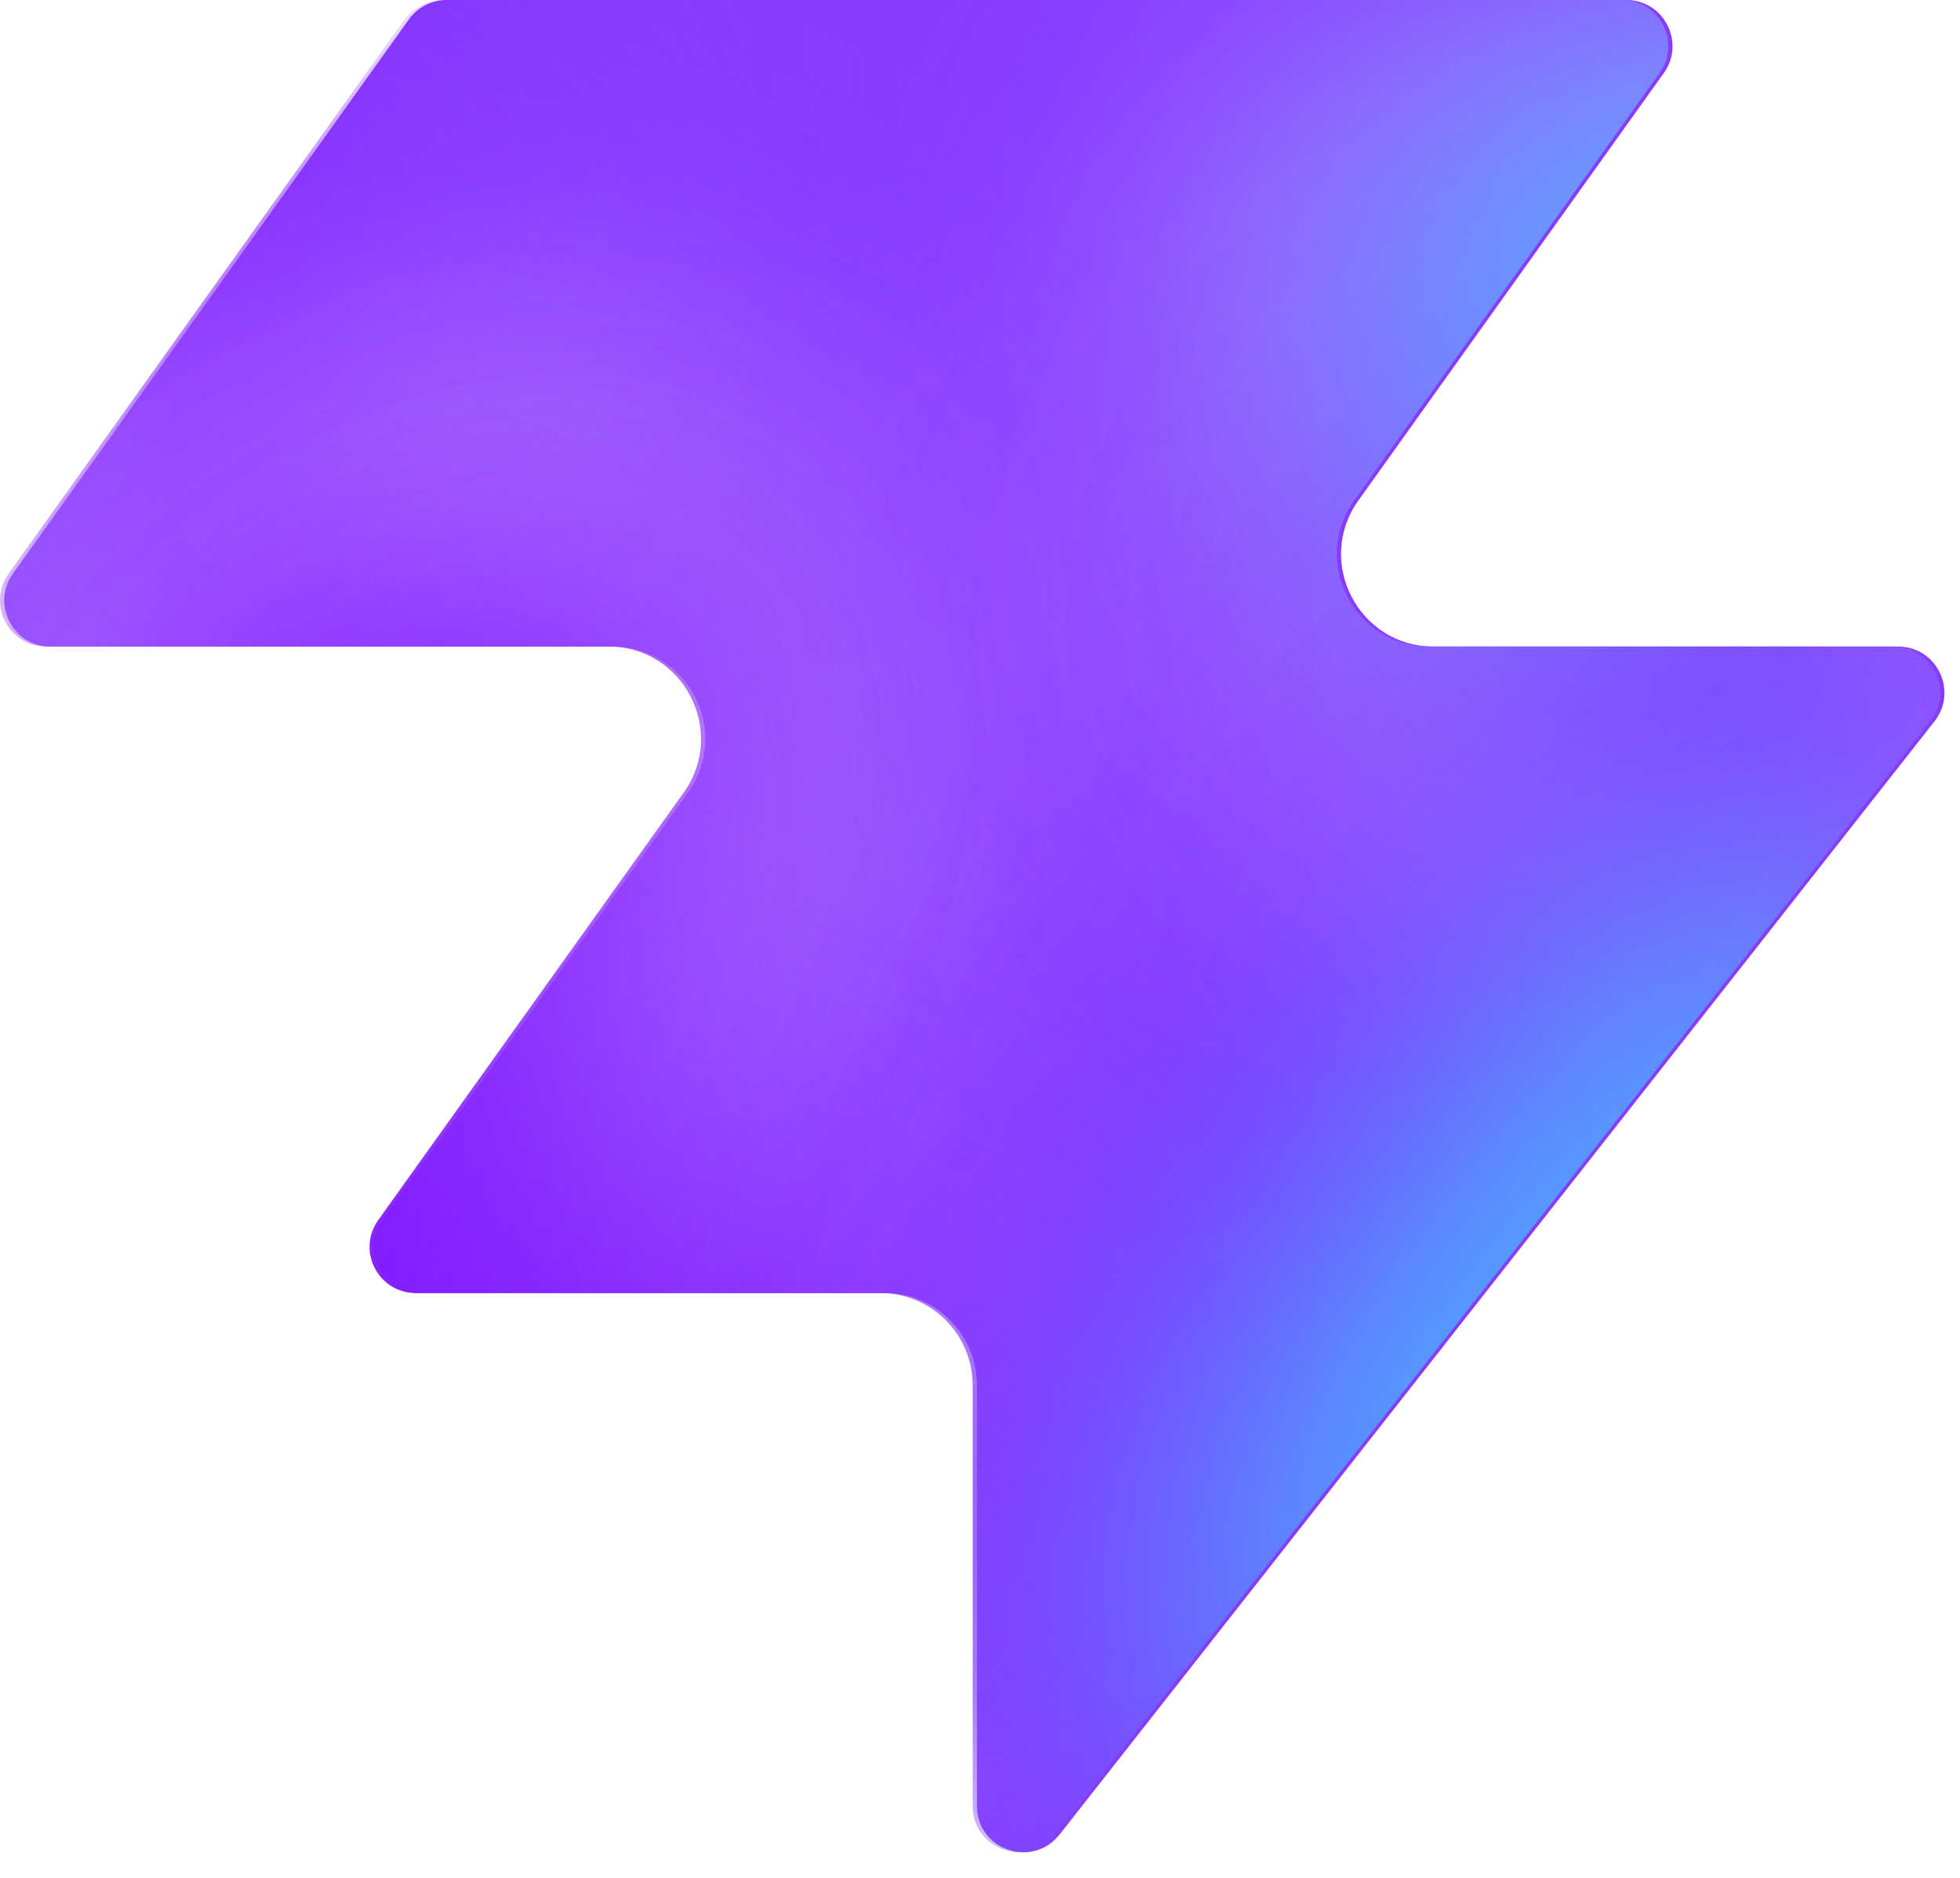
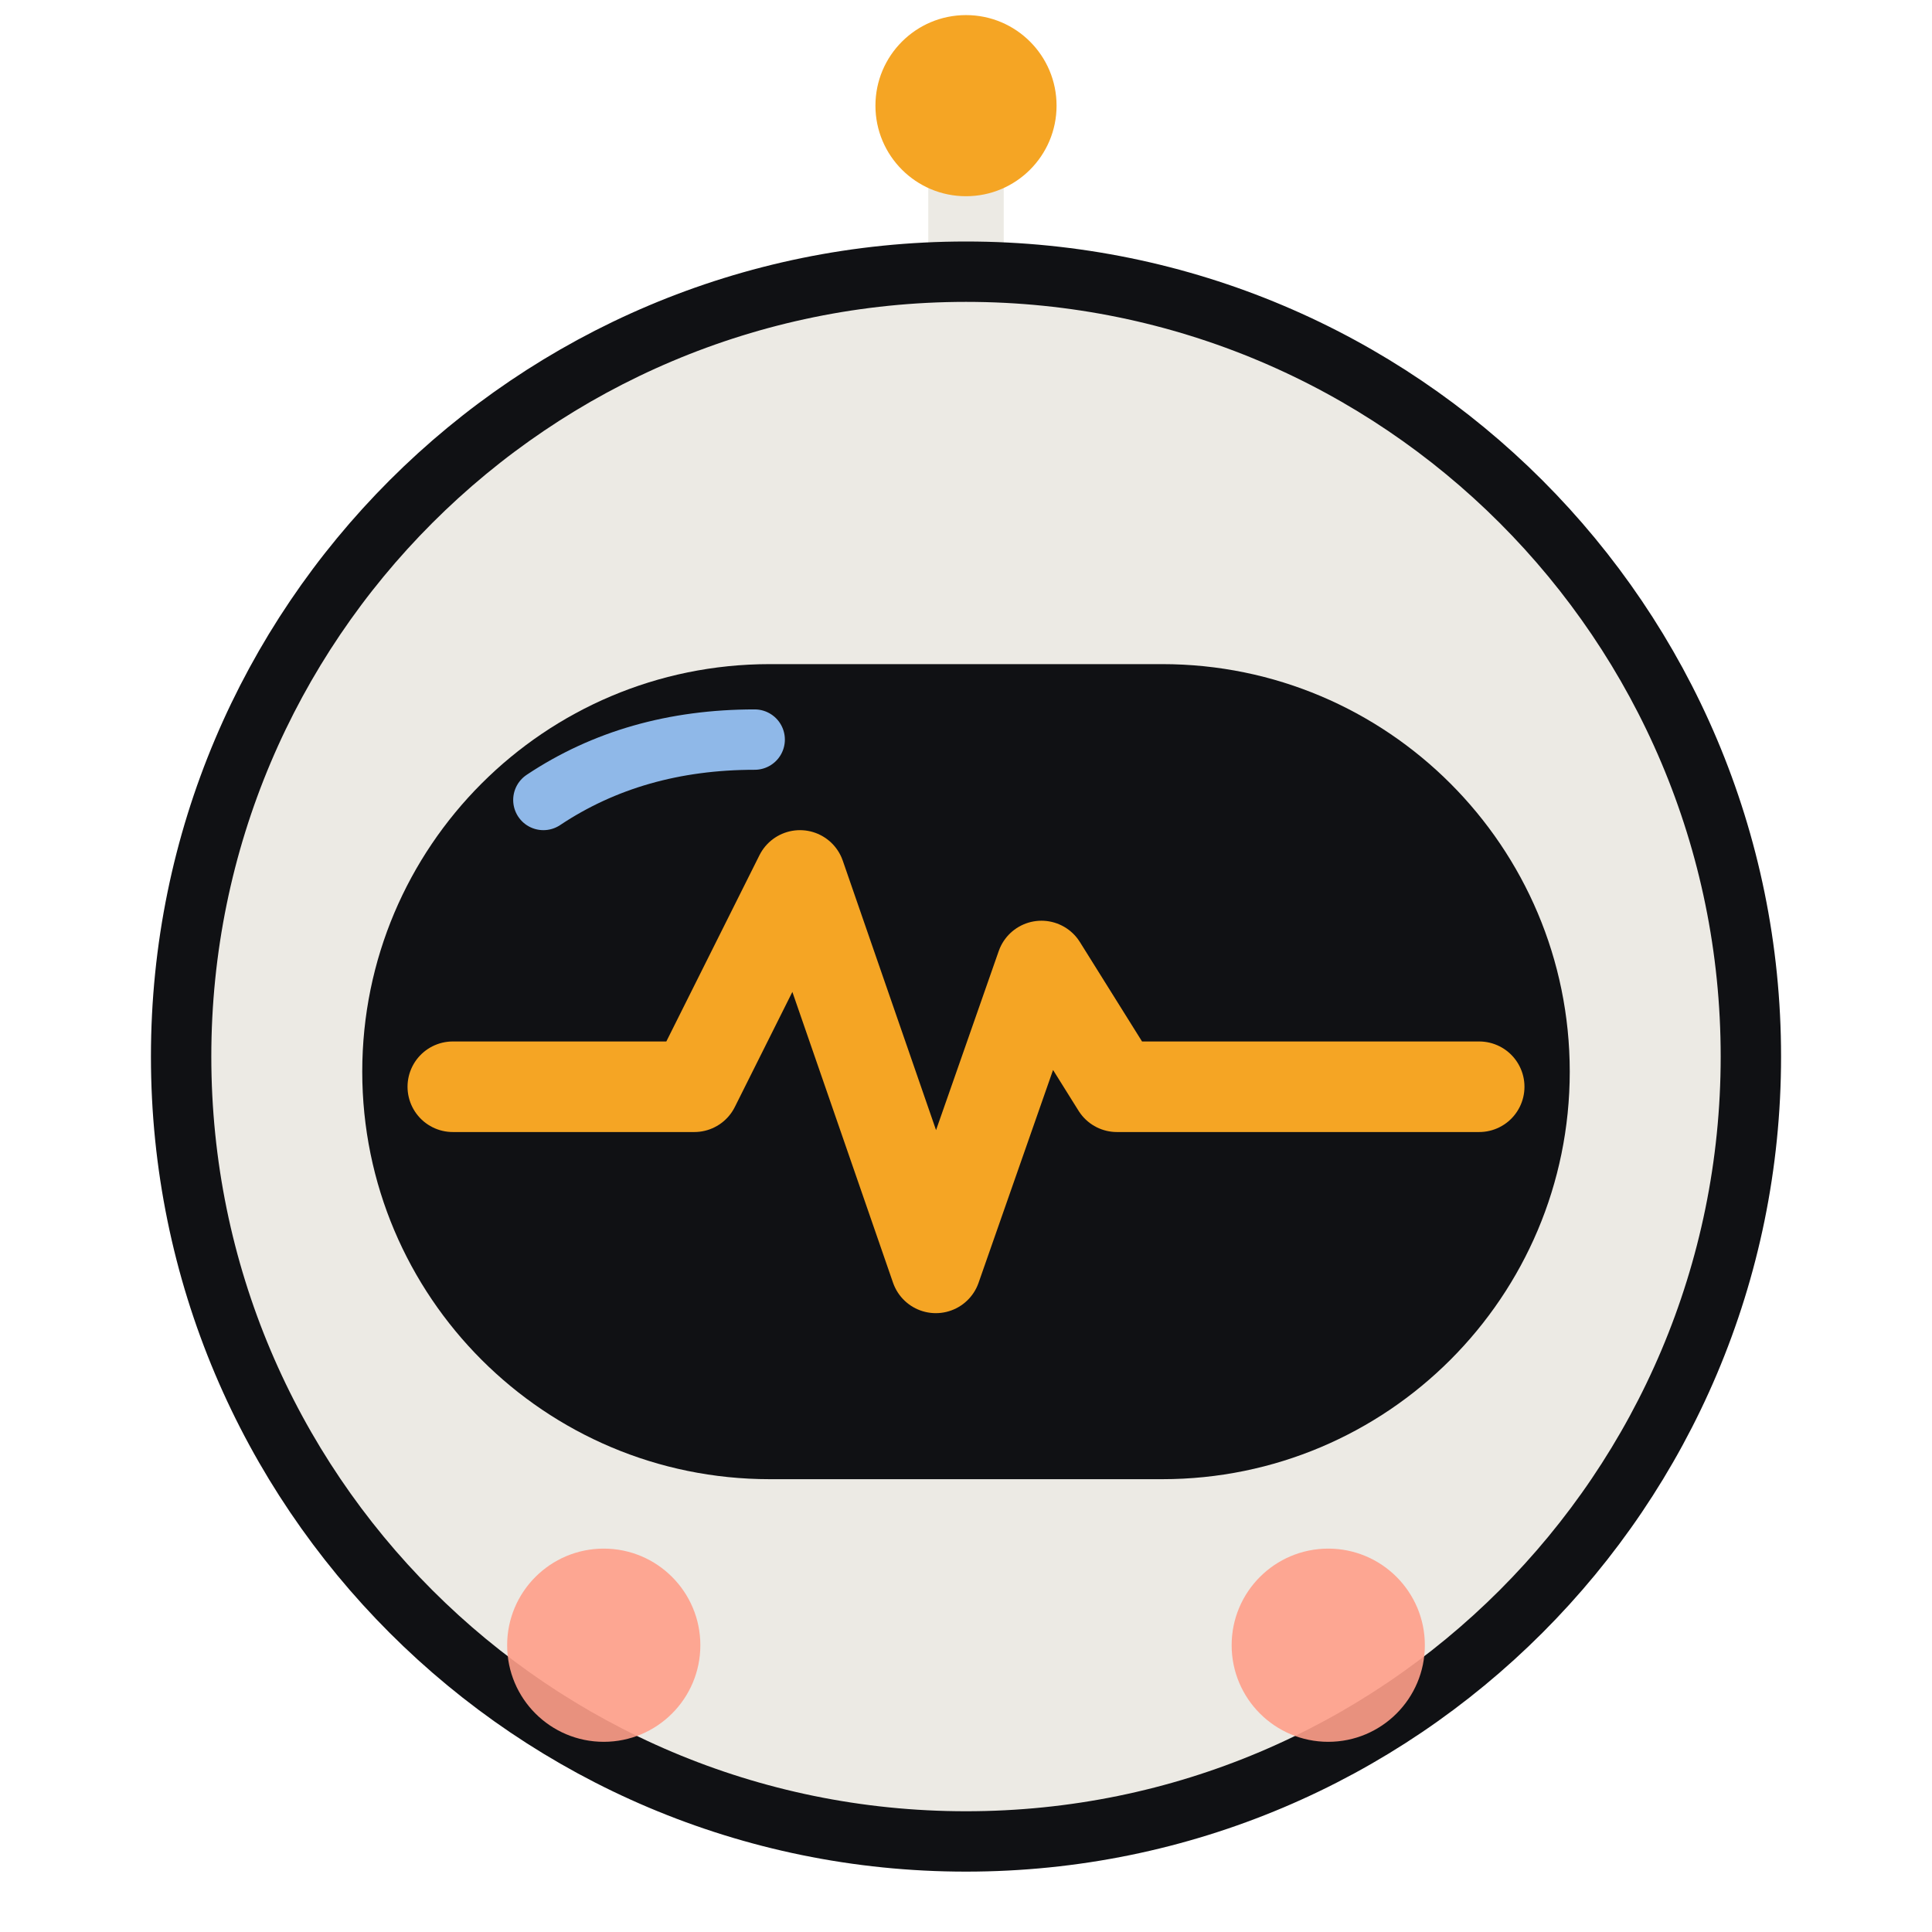
- <svg xmlns="http://www.w3.org/2000/svg" width="48" height="46" fill="none" viewBox="0 0 48 46">
-   <path fill="#863bff" d="M25.946 44.938c-.664.845-2.021.375-2.021-.698V33.937a2.26 2.26 0 0 0-2.262-2.262H10.287c-.92 0-1.456-1.04-.92-1.788l7.48-10.471c1.07-1.497 0-3.578-1.842-3.578H1.237c-.92 0-1.456-1.04-.92-1.788L10.013.474c.214-.297.556-.474.92-.474h28.894c.92 0 1.456 1.04.92 1.788l-7.48 10.471c-1.07 1.498 0 3.579 1.842 3.579h11.377c.943 0 1.473 1.088.89 1.83L25.947 44.94z" style="fill:#863bff;fill:color(display-p3 .525 .23 1);fill-opacity:1" />
-   <mask id="a" width="48" height="46" x="0" y="0" maskUnits="userSpaceOnUse" style="mask-type:alpha">
-     <path fill="#000" d="M25.842 44.938c-.664.844-2.021.375-2.021-.698V33.937a2.26 2.26 0 0 0-2.262-2.262H10.183c-.92 0-1.456-1.04-.92-1.788l7.48-10.471c1.07-1.498 0-3.579-1.842-3.579H1.133c-.92 0-1.456-1.04-.92-1.787L9.91.473c.214-.297.556-.474.92-.474h28.894c.92 0 1.456 1.04.92 1.788l-7.48 10.471c-1.07 1.498 0 3.578 1.842 3.578h11.377c.943 0 1.473 1.088.89 1.832L25.843 44.94z" style="fill:#000;fill-opacity:1" />
-   </mask>
-   <g mask="url(#a)">
-     <g filter="url(#b)">
-       <ellipse cx="5.508" cy="14.704" fill="#ede6ff" rx="5.508" ry="14.704" style="fill:#ede6ff;fill:color(display-p3 .927 .903 1);fill-opacity:1" transform="matrix(.00324 1 1 -.00324 -4.47 31.516)" />
-     </g>
-     <g filter="url(#c)">
-       <ellipse cx="10.399" cy="29.851" fill="#ede6ff" rx="10.399" ry="29.851" style="fill:#ede6ff;fill:color(display-p3 .927 .903 1);fill-opacity:1" transform="matrix(.00324 1 1 -.00324 -39.328 7.883)" />
-     </g>
-     <g filter="url(#d)">
-       <ellipse cx="5.508" cy="30.487" fill="#7e14ff" rx="5.508" ry="30.487" style="fill:#7e14ff;fill:color(display-p3 .492 .077 1);fill-opacity:1" transform="rotate(89.814 -25.913 -14.639)scale(1 -1)" />
-     </g>
-     <g filter="url(#e)">
-       <ellipse cx="5.508" cy="30.599" fill="#7e14ff" rx="5.508" ry="30.599" style="fill:#7e14ff;fill:color(display-p3 .492 .077 1);fill-opacity:1" transform="rotate(89.814 -32.644 -3.334)scale(1 -1)" />
-     </g>
-     <g filter="url(#f)">
-       <ellipse cx="5.508" cy="30.599" fill="#7e14ff" rx="5.508" ry="30.599" style="fill:#7e14ff;fill:color(display-p3 .492 .077 1);fill-opacity:1" transform="matrix(.00324 1 1 -.00324 -34.34 30.47)" />
-     </g>
-     <g filter="url(#g)">
-       <ellipse cx="14.072" cy="22.078" fill="#ede6ff" rx="14.072" ry="22.078" style="fill:#ede6ff;fill:color(display-p3 .927 .903 1);fill-opacity:1" transform="rotate(93.35 24.506 48.493)scale(-1 1)" />
-     </g>
-     <g filter="url(#h)">
-       <ellipse cx="3.47" cy="21.501" fill="#7e14ff" rx="3.47" ry="21.501" style="fill:#7e14ff;fill:color(display-p3 .492 .077 1);fill-opacity:1" transform="rotate(89.009 28.708 47.59)scale(-1 1)" />
-     </g>
-     <g filter="url(#i)">
-       <ellipse cx="3.47" cy="21.501" fill="#7e14ff" rx="3.47" ry="21.501" style="fill:#7e14ff;fill:color(display-p3 .492 .077 1);fill-opacity:1" transform="rotate(89.009 28.708 47.59)scale(-1 1)" />
-     </g>
-     <g filter="url(#j)">
-       <ellipse cx=".387" cy="8.972" fill="#7e14ff" rx="4.407" ry="29.108" style="fill:#7e14ff;fill:color(display-p3 .492 .077 1);fill-opacity:1" transform="rotate(39.51 .387 8.972)" />
-     </g>
-     <g filter="url(#k)">
-       <ellipse cx="47.523" cy="-6.092" fill="#7e14ff" rx="4.407" ry="29.108" style="fill:#7e14ff;fill:color(display-p3 .492 .077 1);fill-opacity:1" transform="rotate(37.892 47.523 -6.092)" />
-     </g>
-     <g filter="url(#l)">
-       <ellipse cx="41.412" cy="6.333" fill="#47bfff" rx="5.971" ry="9.665" style="fill:#47bfff;fill:color(display-p3 .28 .748 1);fill-opacity:1" transform="rotate(37.892 41.412 6.333)" />
-     </g>
-     <g filter="url(#m)">
-       <ellipse cx="-1.879" cy="38.332" fill="#7e14ff" rx="4.407" ry="29.108" style="fill:#7e14ff;fill:color(display-p3 .492 .077 1);fill-opacity:1" transform="rotate(37.892 -1.88 38.332)" />
-     </g>
-     <g filter="url(#n)">
-       <ellipse cx="-1.879" cy="38.332" fill="#7e14ff" rx="4.407" ry="29.108" style="fill:#7e14ff;fill:color(display-p3 .492 .077 1);fill-opacity:1" transform="rotate(37.892 -1.88 38.332)" />
-     </g>
-     <g filter="url(#o)">
-       <ellipse cx="35.651" cy="29.907" fill="#7e14ff" rx="4.407" ry="29.108" style="fill:#7e14ff;fill:color(display-p3 .492 .077 1);fill-opacity:1" transform="rotate(37.892 35.651 29.907)" />
-     </g>
-     <g filter="url(#p)">
-       <ellipse cx="38.418" cy="32.4" fill="#47bfff" rx="5.971" ry="15.297" style="fill:#47bfff;fill:color(display-p3 .28 .748 1);fill-opacity:1" transform="rotate(37.892 38.418 32.4)" />
-     </g>
-   </g>
-   <defs>
-     <filter id="b" width="60.045" height="41.654" x="-19.77" y="16.149" color-interpolation-filters="sRGB" filterUnits="userSpaceOnUse">
-       <feFlood flood-opacity="0" result="BackgroundImageFix" />
-       <feBlend in="SourceGraphic" in2="BackgroundImageFix" result="shape" />
-       <feGaussianBlur result="effect1_foregroundBlur_2002_17158" stdDeviation="7.659" />
-     </filter>
-     <filter id="c" width="90.34" height="51.437" x="-54.613" y="-7.533" color-interpolation-filters="sRGB" filterUnits="userSpaceOnUse">
-       <feFlood flood-opacity="0" result="BackgroundImageFix" />
-       <feBlend in="SourceGraphic" in2="BackgroundImageFix" result="shape" />
-       <feGaussianBlur result="effect1_foregroundBlur_2002_17158" stdDeviation="7.659" />
-     </filter>
-     <filter id="d" width="79.355" height="29.4" x="-49.64" y="2.03" color-interpolation-filters="sRGB" filterUnits="userSpaceOnUse">
-       <feFlood flood-opacity="0" result="BackgroundImageFix" />
-       <feBlend in="SourceGraphic" in2="BackgroundImageFix" result="shape" />
-       <feGaussianBlur result="effect1_foregroundBlur_2002_17158" stdDeviation="4.596" />
-     </filter>
-     <filter id="e" width="79.579" height="29.4" x="-45.045" y="20.029" color-interpolation-filters="sRGB" filterUnits="userSpaceOnUse">
-       <feFlood flood-opacity="0" result="BackgroundImageFix" />
-       <feBlend in="SourceGraphic" in2="BackgroundImageFix" result="shape" />
-       <feGaussianBlur result="effect1_foregroundBlur_2002_17158" stdDeviation="4.596" />
-     </filter>
-     <filter id="f" width="79.579" height="29.4" x="-43.513" y="21.178" color-interpolation-filters="sRGB" filterUnits="userSpaceOnUse">
-       <feFlood flood-opacity="0" result="BackgroundImageFix" />
-       <feBlend in="SourceGraphic" in2="BackgroundImageFix" result="shape" />
-       <feGaussianBlur result="effect1_foregroundBlur_2002_17158" stdDeviation="4.596" />
-     </filter>
-     <filter id="g" width="74.749" height="58.852" x="15.756" y="-17.901" color-interpolation-filters="sRGB" filterUnits="userSpaceOnUse">
-       <feFlood flood-opacity="0" result="BackgroundImageFix" />
-       <feBlend in="SourceGraphic" in2="BackgroundImageFix" result="shape" />
-       <feGaussianBlur result="effect1_foregroundBlur_2002_17158" stdDeviation="7.659" />
-     </filter>
-     <filter id="h" width="61.377" height="25.362" x="23.548" y="2.284" color-interpolation-filters="sRGB" filterUnits="userSpaceOnUse">
-       <feFlood flood-opacity="0" result="BackgroundImageFix" />
-       <feBlend in="SourceGraphic" in2="BackgroundImageFix" result="shape" />
-       <feGaussianBlur result="effect1_foregroundBlur_2002_17158" stdDeviation="4.596" />
-     </filter>
-     <filter id="i" width="61.377" height="25.362" x="23.548" y="2.284" color-interpolation-filters="sRGB" filterUnits="userSpaceOnUse">
-       <feFlood flood-opacity="0" result="BackgroundImageFix" />
-       <feBlend in="SourceGraphic" in2="BackgroundImageFix" result="shape" />
-       <feGaussianBlur result="effect1_foregroundBlur_2002_17158" stdDeviation="4.596" />
-     </filter>
-     <filter id="j" width="56.045" height="63.649" x="-27.636" y="-22.853" color-interpolation-filters="sRGB" filterUnits="userSpaceOnUse">
-       <feFlood flood-opacity="0" result="BackgroundImageFix" />
-       <feBlend in="SourceGraphic" in2="BackgroundImageFix" result="shape" />
-       <feGaussianBlur result="effect1_foregroundBlur_2002_17158" stdDeviation="4.596" />
-     </filter>
-     <filter id="k" width="54.814" height="64.646" x="20.116" y="-38.415" color-interpolation-filters="sRGB" filterUnits="userSpaceOnUse">
-       <feFlood flood-opacity="0" result="BackgroundImageFix" />
-       <feBlend in="SourceGraphic" in2="BackgroundImageFix" result="shape" />
-       <feGaussianBlur result="effect1_foregroundBlur_2002_17158" stdDeviation="4.596" />
-     </filter>
-     <filter id="l" width="33.541" height="35.313" x="24.641" y="-11.323" color-interpolation-filters="sRGB" filterUnits="userSpaceOnUse">
-       <feFlood flood-opacity="0" result="BackgroundImageFix" />
-       <feBlend in="SourceGraphic" in2="BackgroundImageFix" result="shape" />
-       <feGaussianBlur result="effect1_foregroundBlur_2002_17158" stdDeviation="4.596" />
-     </filter>
-     <filter id="m" width="54.814" height="64.646" x="-29.286" y="6.009" color-interpolation-filters="sRGB" filterUnits="userSpaceOnUse">
-       <feFlood flood-opacity="0" result="BackgroundImageFix" />
-       <feBlend in="SourceGraphic" in2="BackgroundImageFix" result="shape" />
-       <feGaussianBlur result="effect1_foregroundBlur_2002_17158" stdDeviation="4.596" />
-     </filter>
-     <filter id="n" width="54.814" height="64.646" x="-29.286" y="6.009" color-interpolation-filters="sRGB" filterUnits="userSpaceOnUse">
-       <feFlood flood-opacity="0" result="BackgroundImageFix" />
-       <feBlend in="SourceGraphic" in2="BackgroundImageFix" result="shape" />
-       <feGaussianBlur result="effect1_foregroundBlur_2002_17158" stdDeviation="4.596" />
-     </filter>
-     <filter id="o" width="54.814" height="64.646" x="8.244" y="-2.416" color-interpolation-filters="sRGB" filterUnits="userSpaceOnUse">
-       <feFlood flood-opacity="0" result="BackgroundImageFix" />
-       <feBlend in="SourceGraphic" in2="BackgroundImageFix" result="shape" />
-       <feGaussianBlur result="effect1_foregroundBlur_2002_17158" stdDeviation="4.596" />
-     </filter>
-     <filter id="p" width="39.409" height="43.623" x="18.713" y="10.588" color-interpolation-filters="sRGB" filterUnits="userSpaceOnUse">
-       <feFlood flood-opacity="0" result="BackgroundImageFix" />
-       <feBlend in="SourceGraphic" in2="BackgroundImageFix" result="shape" />
-       <feGaussianBlur result="effect1_foregroundBlur_2002_17158" stdDeviation="4.596" />
-     </filter>
-   </defs>
+ <svg xmlns="http://www.w3.org/2000/svg" viewBox="0 0 64 64">
+   <line x1="32" y1="9" x2="32" y2="3.5" stroke="#eceae4" stroke-width="2.5" stroke-linecap="round" />
+   <circle cx="32" cy="3.5" r="3" fill="#f5a524" />
+   <circle cx="32" cy="35" r="26" fill="#eceae4" />
+   <circle cx="32" cy="35" r="26" fill="none" stroke="#101114" stroke-width="2" />
+   <rect x="12" y="22" width="40" height="27" rx="13.5" fill="#101114" />
+   <path d="M15 36 H23 L26.5 29 L31 42 L34.5 32 L37 36 H49" fill="none" stroke="#f5a524" stroke-width="3" stroke-linecap="round" stroke-linejoin="round" />
+   <path d="M18 26.5 Q21 24.5 25 24.5" fill="none" stroke="#8fb8e8" stroke-width="2" stroke-linecap="round" />
+   <circle cx="20" cy="54.5" r="3.2" fill="#ff9e8a" opacity="0.9" />
+   <circle cx="44" cy="54.5" r="3.2" fill="#ff9e8a" opacity="0.9" />
</svg>
